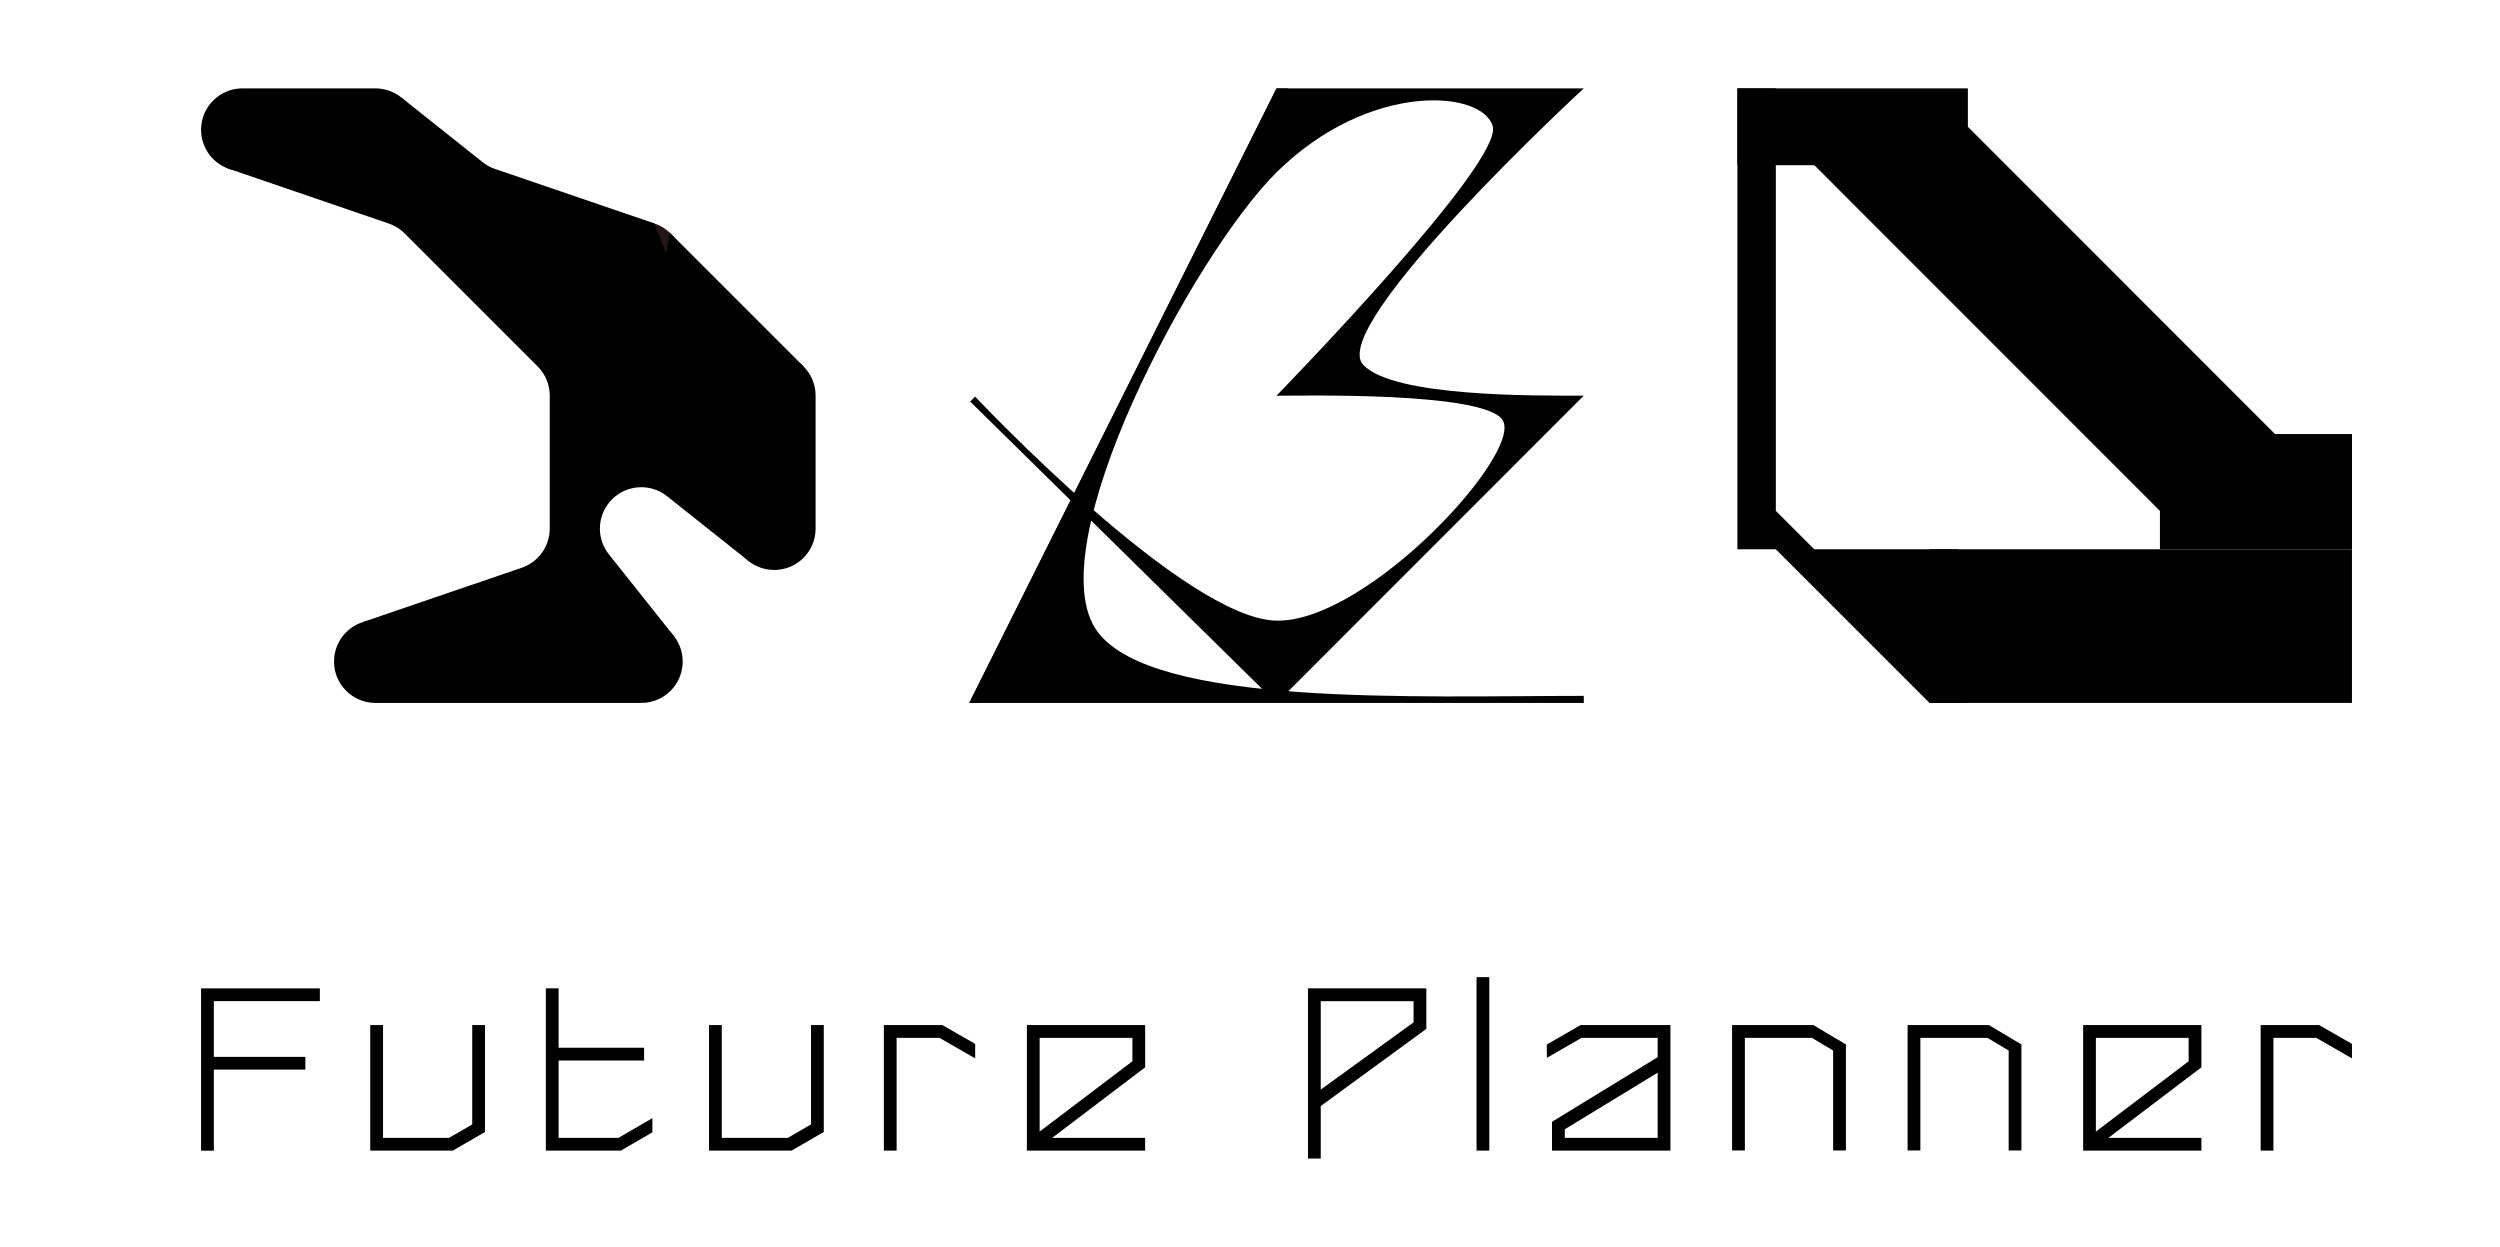
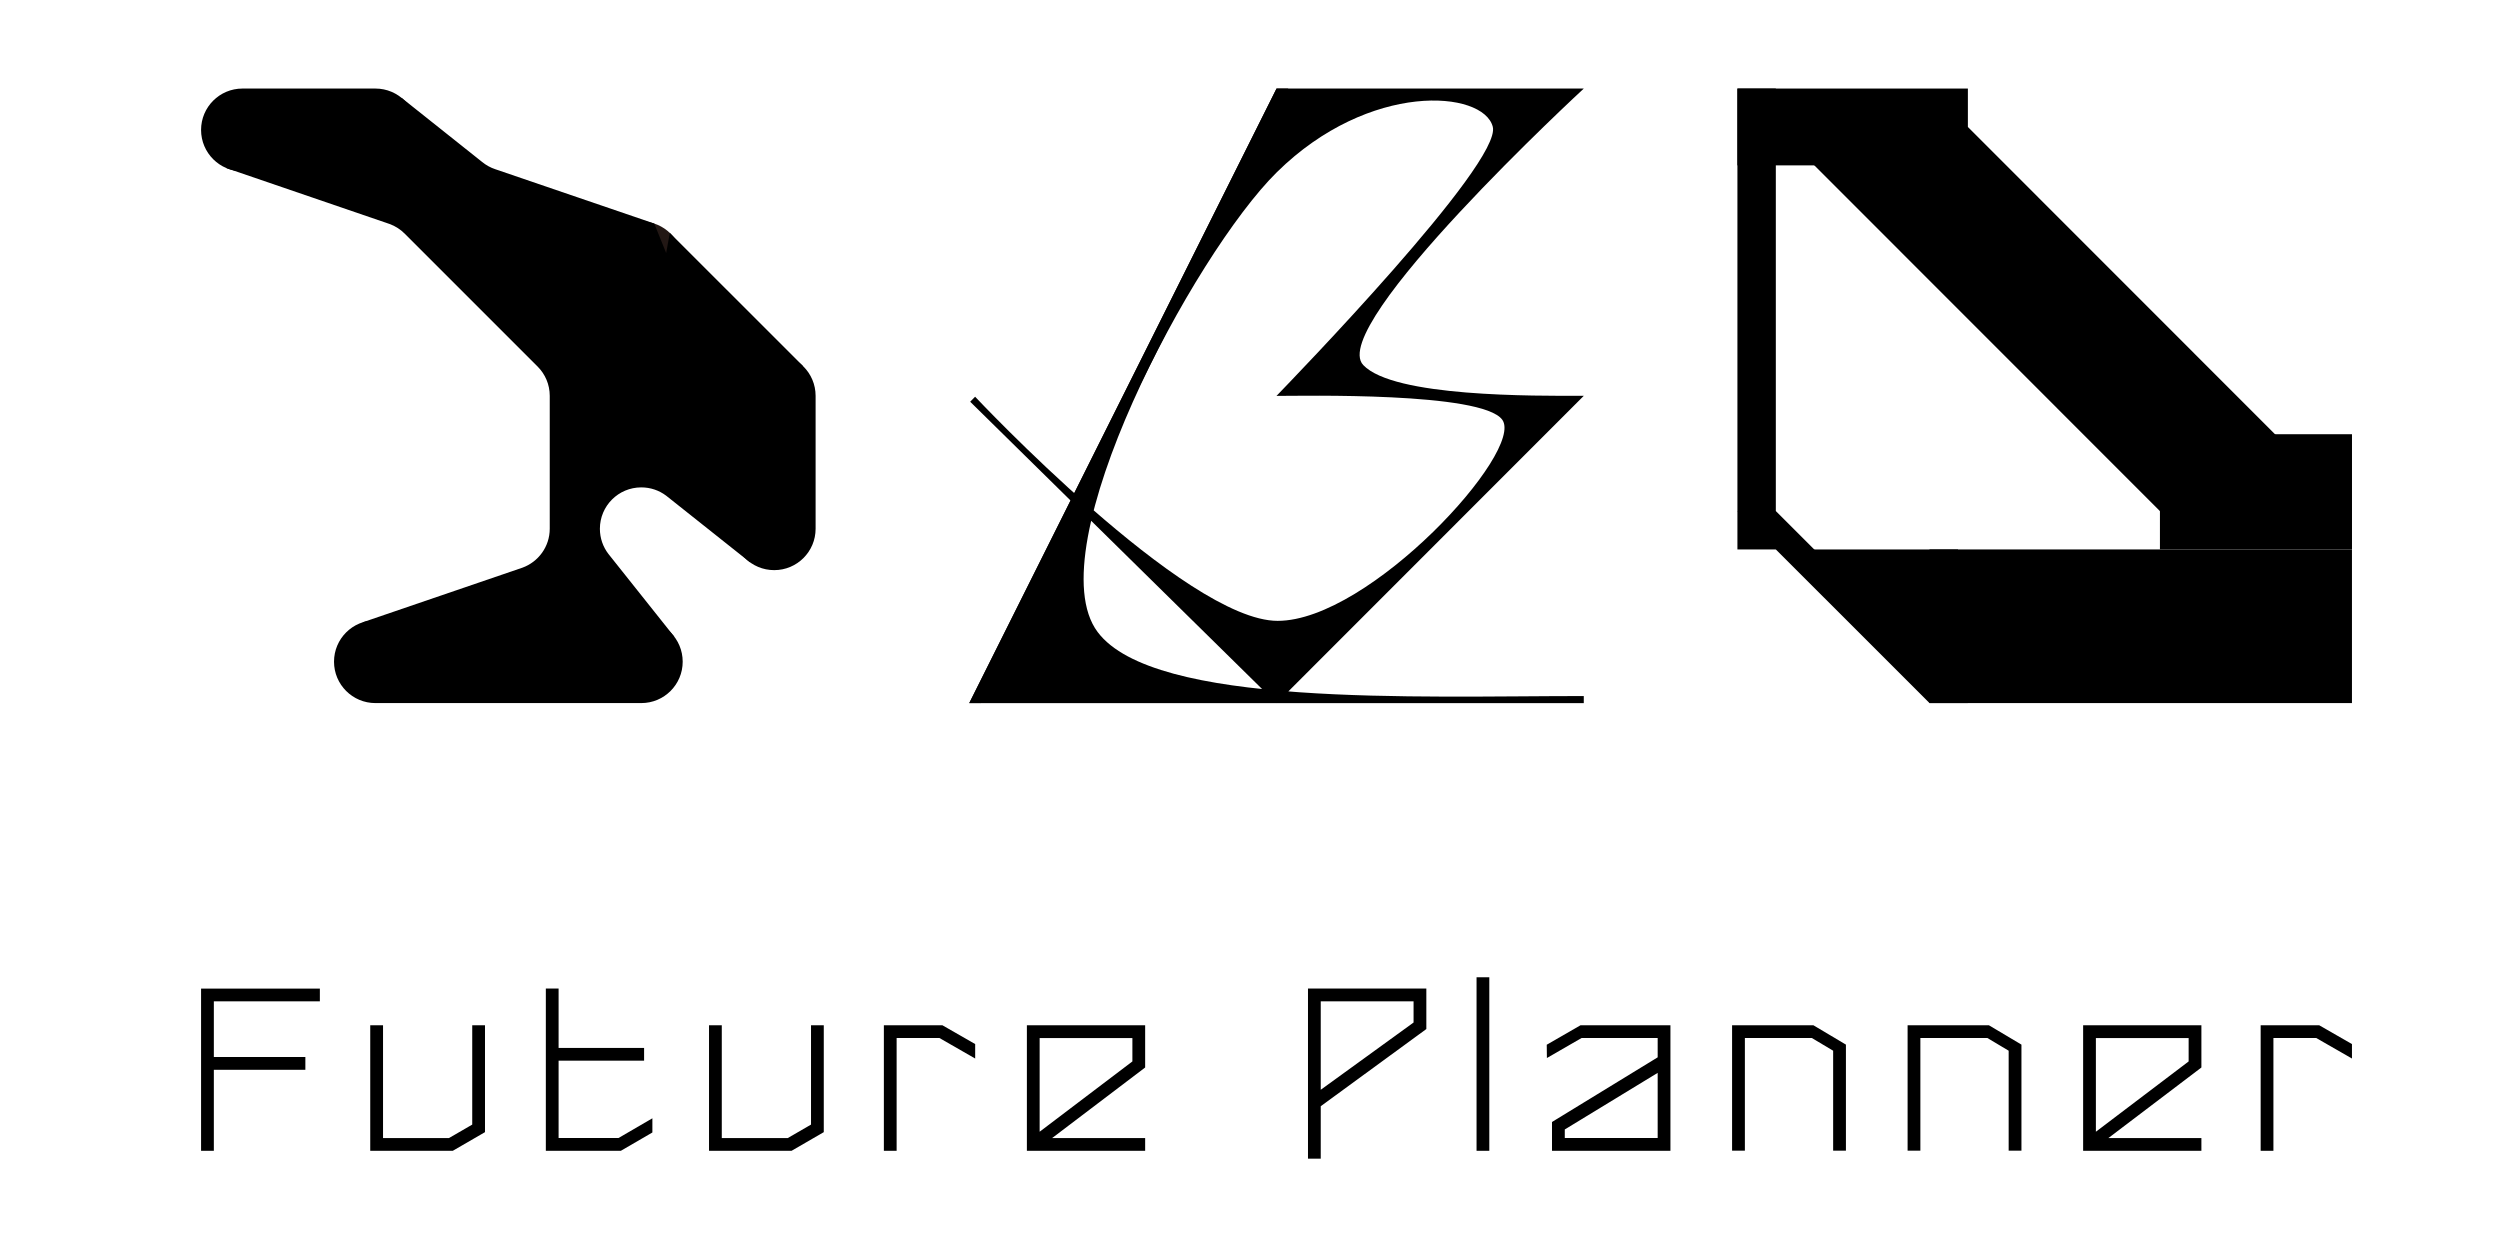
- <svg xmlns="http://www.w3.org/2000/svg" width="1203" zoomAndPan="magnify" viewBox="0 0 902.25 450" height="600" preserveAspectRatio="xMidYMid meet" version="1.0">
+ <svg xmlns="http://www.w3.org/2000/svg" width="902" height="450" zoomAndPan="magnify" viewBox="0 0 902.25 450" preserveAspectRatio="xMidYMid meet" version="1.0">
  <defs>
    <clipPath id="5bf186d3d0">
      <path d="M 72.566 356.715 L 115.441 356.715 L 115.441 361.32 L 72.566 361.32 Z M 72.566 361.32 L 77.176 361.32 L 77.176 381.414 L 72.566 381.414 Z M 72.566 381.414 L 110.207 381.414 L 110.207 386.031 L 72.566 386.031 Z M 72.566 386.031 L 77.176 386.031 L 77.176 415.266 L 72.566 415.266 Z M 72.566 386.031 " clip-rule="nonzero" />
    </clipPath>
    <clipPath id="4db676d176">
      <path d="M 0.566 0.715 L 43.441 0.715 L 43.441 5.32 L 0.566 5.32 Z M 0.566 5.32 L 5.176 5.32 L 5.176 25.414 L 0.566 25.414 Z M 0.566 25.414 L 38.207 25.414 L 38.207 30.031 L 0.566 30.031 Z M 0.566 30.031 L 5.176 30.031 L 5.176 59.266 L 0.566 59.266 Z M 0.566 30.031 " clip-rule="nonzero" />
    </clipPath>
    <clipPath id="5029e7f15b">
      <rect x="0" width="44" y="0" height="60" />
    </clipPath>
    <clipPath id="be30072c4b">
      <path d="M 133.621 369.949 L 175.039 369.949 L 175.039 415.414 L 133.621 415.414 Z M 133.621 369.949 " clip-rule="nonzero" />
    </clipPath>
    <clipPath id="f888e633e3">
      <path d="M 133.621 415.262 L 163.414 415.262 L 175.035 408.527 L 175.035 369.949 L 170.43 369.949 L 170.43 405.801 L 162.047 410.656 L 138.238 410.656 L 138.238 369.949 L 133.621 369.949 Z M 133.621 415.262 " clip-rule="nonzero" />
    </clipPath>
    <clipPath id="2d0436f0ab">
      <path d="M 0.621 0.949 L 42.039 0.949 L 42.039 46.281 L 0.621 46.281 Z M 0.621 0.949 " clip-rule="nonzero" />
    </clipPath>
    <clipPath id="ddd10a6169">
      <path d="M 0.621 46.262 L 30.414 46.262 L 42.035 39.527 L 42.035 0.949 L 37.43 0.949 L 37.43 36.801 L 29.047 41.656 L 5.238 41.656 L 5.238 0.949 L 0.621 0.949 Z M 0.621 46.262 " clip-rule="nonzero" />
    </clipPath>
    <clipPath id="6954a6a2e6">
      <rect x="0" width="43" y="0" height="47" />
    </clipPath>
    <clipPath id="30138267b2">
      <path d="M 196.992 356.695 L 235.598 356.695 L 235.598 415.281 L 196.992 415.281 Z M 196.992 356.695 " clip-rule="nonzero" />
    </clipPath>
    <clipPath id="7b9d68d55e">
      <path d="M 196.992 415.258 L 224.078 415.258 L 235.449 408.645 L 235.449 403.527 L 223.211 410.652 L 201.598 410.652 L 201.598 382.734 L 232.453 382.734 L 232.453 378.129 L 201.598 378.129 L 201.598 356.695 L 196.992 356.695 Z M 196.992 415.258 " clip-rule="nonzero" />
    </clipPath>
    <clipPath id="c62aeb093b">
      <path d="M 0.992 0.695 L 39.484 0.695 L 39.484 59.281 L 0.992 59.281 Z M 0.992 0.695 " clip-rule="nonzero" />
    </clipPath>
    <clipPath id="4d68819943">
      <path d="M 0.992 59.258 L 28.078 59.258 L 39.449 52.645 L 39.449 47.527 L 27.211 54.652 L 5.598 54.652 L 5.598 26.734 L 36.453 26.734 L 36.453 22.129 L 5.598 22.129 L 5.598 0.695 L 0.992 0.695 Z M 0.992 59.258 " clip-rule="nonzero" />
    </clipPath>
    <clipPath id="dd55440320">
      <rect x="0" width="40" y="0" height="60" />
    </clipPath>
    <clipPath id="e0169b054a">
      <path d="M 255.887 369.949 L 297.305 369.949 L 297.305 415.414 L 255.887 415.414 Z M 255.887 369.949 " clip-rule="nonzero" />
    </clipPath>
    <clipPath id="d8b6bcb896">
      <path d="M 255.887 415.262 L 285.68 415.262 L 297.301 408.527 L 297.301 369.949 L 292.695 369.949 L 292.695 405.801 L 284.312 410.656 L 260.492 410.656 L 260.492 369.949 L 255.887 369.949 Z M 255.887 415.262 " clip-rule="nonzero" />
    </clipPath>
    <clipPath id="987cc6b24b">
      <path d="M 0.887 0.949 L 42.305 0.949 L 42.305 46.281 L 0.887 46.281 Z M 0.887 0.949 " clip-rule="nonzero" />
    </clipPath>
    <clipPath id="f492553990">
      <path d="M 0.887 46.262 L 30.68 46.262 L 42.301 39.527 L 42.301 0.949 L 37.695 0.949 L 37.695 36.801 L 29.312 41.656 L 5.492 41.656 L 5.492 0.949 L 0.887 0.949 Z M 0.887 46.262 " clip-rule="nonzero" />
    </clipPath>
    <clipPath id="1fa778595c">
      <rect x="0" width="43" y="0" height="47" />
    </clipPath>
    <clipPath id="1a58315231">
      <path d="M 72.098 31.426 L 150.867 31.426 L 150.867 62 L 72.098 62 Z M 72.098 31.426 " clip-rule="nonzero" />
    </clipPath>
    <clipPath id="2008de2d31">
      <path d="M 87.504 61.77 C 79.254 61.77 72.566 55.086 72.566 46.832 C 72.566 38.578 79.254 31.895 87.504 31.895 L 135.484 31.895 C 143.738 31.895 150.422 38.578 150.422 46.832 C 150.422 55.086 143.738 61.77 135.484 61.77 " clip-rule="nonzero" />
    </clipPath>
    <clipPath id="50d9bad12a">
      <path d="M 0.418 0.84 L 78.594 0.84 L 78.594 30.816 L 0.418 30.816 Z M 0.418 0.84 " clip-rule="nonzero" />
    </clipPath>
    <clipPath id="f9155d1fce">
      <path d="M 15.504 30.77 C 7.254 30.77 0.566 24.086 0.566 15.832 C 0.566 7.578 7.254 0.895 15.504 0.895 L 63.484 0.895 C 71.738 0.895 78.422 7.578 78.422 15.832 C 78.422 24.086 71.738 30.77 63.484 30.77 " clip-rule="nonzero" />
    </clipPath>
    <clipPath id="b64d09c8c5">
      <rect x="0" width="79" y="0" height="31" />
    </clipPath>
    <clipPath id="8ccd7793f8">
      <path d="M 216.055 79.41 L 246.84 79.41 L 246.84 110 L 216.055 110 Z M 216.055 79.41 " clip-rule="nonzero" />
    </clipPath>
    <clipPath id="54388b3713">
      <path d="M 231.445 79.875 C 239.699 79.875 246.383 86.559 246.383 94.812 C 246.383 103.066 239.699 109.75 231.445 109.75 C 223.191 109.75 216.508 103.066 216.508 94.812 C 216.508 86.559 223.191 79.875 231.445 79.875 " clip-rule="nonzero" />
    </clipPath>
    <clipPath id="cbff6a4e1e">
      <path d="M 0.301 0.801 L 30.516 0.801 L 30.516 30.777 L 0.301 30.777 Z M 0.301 0.801 " clip-rule="nonzero" />
    </clipPath>
    <clipPath id="e4b0ee1ed4">
      <path d="M 15.445 0.875 C 23.699 0.875 30.383 7.559 30.383 15.812 C 30.383 24.066 23.699 30.75 15.445 30.75 C 7.191 30.75 0.508 24.066 0.508 15.812 C 0.508 7.559 7.191 0.875 15.445 0.875 " clip-rule="nonzero" />
    </clipPath>
    <clipPath id="ec78d99140">
      <rect x="0" width="31" y="0" height="31" />
    </clipPath>
    <clipPath id="d8a7df6ef5">
      <path d="M 264.043 127.398 L 294.824 127.398 L 294.824 206 L 264.043 206 Z M 264.043 127.398 " clip-rule="nonzero" />
    </clipPath>
    <clipPath id="b3c64c48cd">
      <path d="M 264.477 142.793 C 264.477 134.539 271.164 127.855 279.414 127.855 C 287.668 127.855 294.352 134.539 294.352 142.793 L 294.352 190.762 C 294.352 199.016 287.668 205.699 279.414 205.699 C 271.164 205.699 264.477 199.016 264.477 190.762 " clip-rule="nonzero" />
    </clipPath>
    <clipPath id="d5724539f4">
      <path d="M 0.262 0.762 L 30.477 0.762 L 30.477 78.938 L 0.262 78.938 Z M 0.262 0.762 " clip-rule="nonzero" />
    </clipPath>
    <clipPath id="cf9addc6a9">
      <path d="M 0.477 15.793 C 0.477 7.539 7.164 0.855 15.414 0.855 C 23.668 0.855 30.352 7.539 30.352 15.793 L 30.352 63.762 C 30.352 72.016 23.668 78.699 15.414 78.699 C 7.164 78.699 0.477 72.016 0.477 63.762 " clip-rule="nonzero" />
    </clipPath>
    <clipPath id="66a49b0973">
      <rect x="0" width="31" y="0" height="79" />
    </clipPath>
    <clipPath id="07cbc241d7">
      <path d="M 120.086 223.367 L 246.84 223.367 L 246.84 254 L 120.086 254 Z M 120.086 223.367 " clip-rule="nonzero" />
    </clipPath>
    <clipPath id="2ea82f1dd0">
      <path d="M 231.445 223.805 C 239.699 223.805 246.383 230.488 246.383 238.742 C 246.383 246.996 239.699 253.68 231.445 253.68 L 135.484 253.68 C 127.234 253.68 120.547 246.996 120.547 238.742 C 120.547 230.488 127.234 223.805 135.484 223.805 " clip-rule="nonzero" />
    </clipPath>
    <clipPath id="0f18924721">
      <path d="M 0.379 0.68 L 126.516 0.68 L 126.516 30.895 L 0.379 30.895 Z M 0.379 0.68 " clip-rule="nonzero" />
    </clipPath>
    <clipPath id="b6e45f1269">
      <path d="M 111.445 0.805 C 119.699 0.805 126.383 7.488 126.383 15.742 C 126.383 23.996 119.699 30.68 111.445 30.68 L 15.484 30.68 C 7.234 30.68 0.547 23.996 0.547 15.742 C 0.547 7.488 7.234 0.805 15.484 0.805 " clip-rule="nonzero" />
    </clipPath>
    <clipPath id="14e6632cdd">
      <rect x="0" width="127" y="0" height="31" />
    </clipPath>
    <clipPath id="8d066f5a85">
      <path d="M 81.152 35.047 L 290 35.047 L 290 238.758 L 81.152 238.758 Z M 81.152 35.047 " clip-rule="nonzero" />
    </clipPath>
    <clipPath id="2f3be67f36">
      <path d="M 241.738 83.992 L 289.738 131.98 L 270.754 202.93 L 240.398 178.812 L 240.379 178.801 C 237.891 176.934 234.793 175.836 231.438 175.836 C 223.184 175.836 216.5 182.52 216.5 190.773 C 216.5 194.199 217.648 197.355 219.594 199.875 L 243.367 229.75 L 157.746 238.742 L 130.801 224.555 L 188.52 204.82 C 194.277 202.742 198.402 197.238 198.402 190.762 L 198.402 142.793 C 198.402 138.684 196.746 134.969 194.066 132.27 L 146.176 84.379 C 144.617 82.781 142.699 81.531 140.551 80.754 L 140.543 80.754 L 81.781 60.629 L 135.484 38.41 L 144.996 35.312 L 173.953 58.352 C 175.371 59.52 177.012 60.441 178.809 61.031 L 178.82 61.031 L 236.121 80.613 L 240.418 91.254 " clip-rule="nonzero" />
    </clipPath>
    <clipPath id="9caa886719">
      <path d="M 0.773 0.199 L 208.918 0.199 L 208.918 203.758 L 0.773 203.758 Z M 0.773 0.199 " clip-rule="nonzero" />
    </clipPath>
    <clipPath id="a7fff3a810">
      <path d="M 160.738 48.992 L 208.738 96.98 L 189.754 167.93 L 159.398 143.812 L 159.379 143.801 C 156.891 141.934 153.793 140.836 150.438 140.836 C 142.184 140.836 135.5 147.52 135.5 155.773 C 135.5 159.199 136.648 162.355 138.594 164.875 L 162.367 194.75 L 76.746 203.742 L 49.801 189.555 L 107.52 169.82 C 113.277 167.742 117.402 162.238 117.402 155.762 L 117.402 107.793 C 117.402 103.684 115.746 99.969 113.066 97.27 L 65.176 49.379 C 63.617 47.781 61.699 46.531 59.551 45.754 L 59.543 45.754 L 0.781 25.629 L 54.484 3.41 L 63.996 0.312 L 92.953 23.352 C 94.371 24.52 96.012 25.441 97.809 26.031 L 97.82 26.031 L 155.121 45.613 L 159.418 56.254 " clip-rule="nonzero" />
    </clipPath>
    <clipPath id="08d0380268">
      <rect x="0" width="209" y="0" height="204" />
    </clipPath>
    <clipPath id="bd0640160d">
      <path d="M 318.988 369.949 L 351.941 369.949 L 351.941 415.391 L 318.988 415.391 Z M 318.988 369.949 " clip-rule="nonzero" />
    </clipPath>
    <clipPath id="fc9ca28772">
      <path d="M 318.988 415.262 L 323.594 415.262 L 323.594 374.555 L 339.043 374.555 L 351.941 381.961 L 351.941 376.742 L 340.102 369.949 L 318.988 369.949 Z M 318.988 415.262 " clip-rule="nonzero" />
    </clipPath>
    <clipPath id="e000da76da">
      <path d="M 0.988 0.949 L 33.941 0.949 L 33.941 46.281 L 0.988 46.281 Z M 0.988 0.949 " clip-rule="nonzero" />
    </clipPath>
    <clipPath id="e35645adc6">
      <path d="M 0.988 46.262 L 5.594 46.262 L 5.594 5.555 L 21.043 5.555 L 33.941 12.961 L 33.941 7.742 L 22.102 0.949 L 0.988 0.949 Z M 0.988 46.262 " clip-rule="nonzero" />
    </clipPath>
    <clipPath id="c4cafb573d">
      <rect x="0" width="34" y="0" height="47" />
    </clipPath>
    <clipPath id="9c9c65ce93">
      <path d="M 370.602 369.949 L 413.289 369.949 L 413.289 415.305 L 370.602 415.305 Z M 370.602 369.949 " clip-rule="nonzero" />
    </clipPath>
    <clipPath id="9e67d1fc76">
      <path d="M 375.207 408.379 L 375.207 374.566 L 408.68 374.566 L 408.68 383.008 Z M 370.602 415.262 L 413.285 415.262 L 413.285 410.656 L 379.723 410.656 L 413.285 385.195 L 413.285 369.949 L 370.602 369.949 Z M 370.602 415.262 " clip-rule="nonzero" />
    </clipPath>
    <clipPath id="8dacfb4382">
      <path d="M 0.602 0.949 L 43.289 0.949 L 43.289 46.281 L 0.602 46.281 Z M 0.602 0.949 " clip-rule="nonzero" />
    </clipPath>
    <clipPath id="9bfe588768">
      <path d="M 5.207 39.379 L 5.207 5.566 L 38.68 5.566 L 38.68 14.008 Z M 0.602 46.262 L 43.285 46.262 L 43.285 41.656 L 9.723 41.656 L 43.285 16.195 L 43.285 0.949 L 0.602 0.949 Z M 0.602 46.262 " clip-rule="nonzero" />
    </clipPath>
    <clipPath id="f67d737d02">
      <rect x="0" width="44" y="0" height="47" />
    </clipPath>
    <clipPath id="3f843c8414">
      <path d="M 472.051 356.695 L 514.766 356.695 L 514.766 418.27 L 472.051 418.27 Z M 472.051 356.695 " clip-rule="nonzero" />
    </clipPath>
    <clipPath id="39cd4f1bbf">
      <path d="M 476.656 393.238 L 476.656 361.324 L 510.156 361.324 L 510.156 368.965 Z M 472.051 418.137 L 476.656 418.137 L 476.656 399.172 L 514.766 371.316 L 514.766 356.695 L 472.051 356.695 Z M 472.051 418.137 " clip-rule="nonzero" />
    </clipPath>
    <clipPath id="f4d271ac78">
      <path d="M 0.051 0.695 L 42.766 0.695 L 42.766 62.16 L 0.051 62.16 Z M 0.051 0.695 " clip-rule="nonzero" />
    </clipPath>
    <clipPath id="8af8688d7c">
      <path d="M 4.656 37.238 L 4.656 5.324 L 38.156 5.324 L 38.156 12.965 Z M 0.051 62.137 L 4.656 62.137 L 4.656 43.172 L 42.766 15.316 L 42.766 0.695 L 0.051 0.695 Z M 0.051 62.137 " clip-rule="nonzero" />
    </clipPath>
    <clipPath id="9ecde77bc9">
      <rect x="0" width="43" y="0" height="63" />
    </clipPath>
    <clipPath id="42b80dee3b">
      <path d="M 532.887 352.641 L 537.492 352.641 L 537.492 415.258 L 532.887 415.258 Z M 532.887 352.641 " clip-rule="nonzero" />
    </clipPath>
    <clipPath id="87b6b662c4">
      <path d="M 0.887 0.641 L 5.492 0.641 L 5.492 63.258 L 0.887 63.258 Z M 0.887 0.641 " clip-rule="nonzero" />
    </clipPath>
    <clipPath id="d2ef0cce26">
      <rect x="0" width="6" y="0" height="64" />
    </clipPath>
    <clipPath id="e050acfe9e">
      <path d="M 349.332 31.426 L 465 31.426 L 465 254 L 349.332 254 Z M 349.332 31.426 " clip-rule="nonzero" />
    </clipPath>
    <clipPath id="4f9db3db93">
      <path d="M 354.035 253.68 L 464.934 31.895 L 460.699 31.895 L 349.801 253.68 Z M 354.035 253.68 " clip-rule="nonzero" />
    </clipPath>
    <clipPath id="27b81df1c5">
      <path d="M 0.629 0.84 L 115.973 0.84 L 115.973 222.895 L 0.629 222.895 Z M 0.629 0.84 " clip-rule="nonzero" />
    </clipPath>
    <clipPath id="64a79b821a">
      <path d="M 5.035 222.68 L 115.934 0.895 L 111.699 0.895 L 0.801 222.68 Z M 5.035 222.68 " clip-rule="nonzero" />
    </clipPath>
    <clipPath id="a044e7687e">
      <rect x="0" width="116" y="0" height="223" />
    </clipPath>
    <clipPath id="507febbe4c">
      <path d="M 349.332 31.426 L 572 31.426 L 572 254 L 349.332 254 Z M 349.332 31.426 " clip-rule="nonzero" />
    </clipPath>
    <clipPath id="ca0bd92d76">
      <path d="M 571.586 251.141 L 571.586 253.688 L 349.801 253.688 L 460.699 31.895 L 571.586 31.895 C 571.586 31.895 478.703 117.621 491.992 131.68 C 502.961 143.293 553.59 142.793 571.586 142.793 L 460.699 253.73 L 350.141 144.922 L 351.918 143.113 C 351.918 143.113 427.895 224.004 461.098 224.004 C 494.301 224.004 550.395 162.715 542.16 151.414 C 534.824 141.344 470.109 142.82 460.688 142.82 C 465.523 137.777 542.148 58.863 538.742 45.684 C 535.336 32.504 494.281 29.117 460.836 62.07 C 430.824 91.633 373.801 198.234 396.141 228.039 C 416.473 255.168 511.004 251.141 571.594 251.141 " clip-rule="nonzero" />
    </clipPath>
    <clipPath id="9e79861fa8">
      <path d="M 0.629 0.426 L 222.684 0.426 L 222.684 223 L 0.629 223 Z M 0.629 0.426 " clip-rule="nonzero" />
    </clipPath>
    <clipPath id="cf816792e2">
      <path d="M 222.586 220.141 L 222.586 222.688 L 0.801 222.688 L 111.699 0.895 L 222.586 0.895 C 222.586 0.895 129.703 86.621 142.992 100.68 C 153.961 112.293 204.59 111.793 222.586 111.793 L 111.699 222.73 L 1.141 113.922 L 2.918 112.113 C 2.918 112.113 78.895 193.004 112.098 193.004 C 145.301 193.004 201.395 131.715 193.16 120.414 C 185.824 110.344 121.109 111.82 111.688 111.82 C 116.523 106.777 193.148 27.863 189.742 14.684 C 186.336 1.504 145.281 -1.883 111.836 31.07 C 81.824 60.633 24.801 167.234 47.141 197.039 C 67.473 224.168 162.004 220.141 222.594 220.141 " clip-rule="nonzero" />
    </clipPath>
    <clipPath id="145890154e">
      <rect x="0" width="223" y="0" height="223" />
    </clipPath>
    <clipPath id="4c00b63ce2">
      <path d="M 558.219 369.949 L 602.863 369.949 L 602.863 415.293 L 558.219 415.293 Z M 558.219 369.949 " clip-rule="nonzero" />
    </clipPath>
    <clipPath id="17845aa0a4">
      <path d="M 598.254 410.652 L 564.73 410.652 L 564.73 407.559 L 598.254 387.133 Z M 570.418 369.949 L 558.219 376.98 L 558.277 381.777 L 570.777 374.562 L 598.254 374.562 L 598.254 381.527 L 560.117 404.859 L 560.117 415.262 L 602.859 415.262 L 602.859 369.949 Z M 570.418 369.949 " clip-rule="nonzero" />
    </clipPath>
    <clipPath id="dc9822749d">
      <path d="M 0.219 0.949 L 44.863 0.949 L 44.863 46.281 L 0.219 46.281 Z M 0.219 0.949 " clip-rule="nonzero" />
    </clipPath>
    <clipPath id="b5e2c3c921">
      <path d="M 40.254 41.652 L 6.73 41.652 L 6.73 38.559 L 40.254 18.133 Z M 12.418 0.949 L 0.219 7.98 L 0.277 12.777 L 12.777 5.562 L 40.254 5.562 L 40.254 12.527 L 2.117 35.859 L 2.117 46.262 L 44.859 46.262 L 44.859 0.949 Z M 12.418 0.949 " clip-rule="nonzero" />
    </clipPath>
    <clipPath id="7723034b7c">
      <rect x="0" width="45" y="0" height="47" />
    </clipPath>
    <clipPath id="bf1da13c4e">
      <path d="M 625.109 369.949 L 666.355 369.949 L 666.355 415.367 L 625.109 415.367 Z M 625.109 369.949 " clip-rule="nonzero" />
    </clipPath>
    <clipPath id="13f285926e">
      <path d="M 661.582 415.262 L 666.195 415.262 L 666.195 376.941 L 654.445 369.949 L 625.109 369.949 L 625.109 415.262 L 629.727 415.262 L 629.727 374.555 L 653.906 374.555 L 661.582 379.141 Z M 661.582 415.262 " clip-rule="nonzero" />
    </clipPath>
    <clipPath id="a72208c84b">
      <path d="M 0.109 0.949 L 41.355 0.949 L 41.355 46.281 L 0.109 46.281 Z M 0.109 0.949 " clip-rule="nonzero" />
    </clipPath>
    <clipPath id="e3f30f809d">
      <path d="M 36.582 46.262 L 41.195 46.262 L 41.195 7.941 L 29.445 0.949 L 0.109 0.949 L 0.109 46.262 L 4.727 46.262 L 4.727 5.555 L 28.906 5.555 L 36.582 10.141 Z M 36.582 46.262 " clip-rule="nonzero" />
    </clipPath>
    <clipPath id="723833dfad">
      <rect x="0" width="42" y="0" height="47" />
    </clipPath>
    <clipPath id="f485d6e9ac">
      <path d="M 688.453 369.949 L 729.699 369.949 L 729.699 415.367 L 688.453 415.367 Z M 688.453 369.949 " clip-rule="nonzero" />
    </clipPath>
    <clipPath id="c2ba247c44">
      <path d="M 724.926 415.262 L 729.539 415.262 L 729.539 376.941 L 717.789 369.949 L 688.453 369.949 L 688.453 415.262 L 693.062 415.262 L 693.062 374.555 L 717.242 374.555 L 724.926 379.141 Z M 724.926 415.262 " clip-rule="nonzero" />
    </clipPath>
    <clipPath id="1753f0493e">
      <path d="M 0.453 0.949 L 41.699 0.949 L 41.699 46.281 L 0.453 46.281 Z M 0.453 0.949 " clip-rule="nonzero" />
    </clipPath>
    <clipPath id="024887ec83">
      <path d="M 36.926 46.262 L 41.539 46.262 L 41.539 7.941 L 29.789 0.949 L 0.453 0.949 L 0.453 46.262 L 5.062 46.262 L 5.062 5.555 L 29.242 5.555 L 36.926 10.141 Z M 36.926 46.262 " clip-rule="nonzero" />
    </clipPath>
    <clipPath id="acf612ef61">
      <rect x="0" width="42" y="0" height="47" />
    </clipPath>
    <clipPath id="ca7e828aa3">
      <path d="M 751.801 369.949 L 794.488 369.949 L 794.488 415.305 L 751.801 415.305 Z M 751.801 369.949 " clip-rule="nonzero" />
    </clipPath>
    <clipPath id="ba1993bc30">
      <path d="M 756.406 408.379 L 756.406 374.566 L 789.879 374.566 L 789.879 383.008 Z M 751.801 415.262 L 794.484 415.262 L 794.484 410.656 L 760.922 410.656 L 794.484 385.195 L 794.484 369.949 L 751.801 369.949 Z M 751.801 415.262 " clip-rule="nonzero" />
    </clipPath>
    <clipPath id="0c71a7cd43">
      <path d="M 0.801 0.949 L 43.488 0.949 L 43.488 46.281 L 0.801 46.281 Z M 0.801 0.949 " clip-rule="nonzero" />
    </clipPath>
    <clipPath id="71978c5468">
      <path d="M 5.406 39.379 L 5.406 5.566 L 38.879 5.566 L 38.879 14.008 Z M 0.801 46.262 L 43.484 46.262 L 43.484 41.656 L 9.922 41.656 L 43.484 16.195 L 43.484 0.949 L 0.801 0.949 Z M 0.801 46.262 " clip-rule="nonzero" />
    </clipPath>
    <clipPath id="0bd6465f8e">
      <rect x="0" width="44" y="0" height="47" />
    </clipPath>
    <clipPath id="9ce0ee3e2b">
      <path d="M 627.035 31.895 L 640.895 31.895 L 640.895 198.234 L 627.035 198.234 Z M 627.035 31.895 " clip-rule="nonzero" />
    </clipPath>
    <clipPath id="1c9b9fb66c">
      <path d="M 0.035 0.895 L 13.895 0.895 L 13.895 167.234 L 0.035 167.234 Z M 0.035 0.895 " clip-rule="nonzero" />
    </clipPath>
    <clipPath id="2a498fed9c">
      <rect x="0" width="14" y="0" height="168" />
    </clipPath>
    <clipPath id="252bffc7ab">
      <path d="M 627 184 L 710.77 184 L 710.77 254 L 627 254 Z M 627 184 " clip-rule="nonzero" />
    </clipPath>
    <clipPath id="e3cbce370b">
      <path d="M 710.215 253.68 L 696.359 253.68 L 627.035 184.375 L 640.895 184.375 Z M 710.215 253.68 " clip-rule="nonzero" />
    </clipPath>
    <clipPath id="1f6edb26fe">
      <path d="M 0 0.355 L 83.289 0.355 L 83.289 69.895 L 0 69.895 Z M 0 0.355 " clip-rule="nonzero" />
    </clipPath>
    <clipPath id="59fdaf307e">
      <path d="M 83.215 69.68 L 69.359 69.68 L 0.035 0.375 L 13.895 0.375 Z M 83.215 69.68 " clip-rule="nonzero" />
    </clipPath>
    <clipPath id="58216e674f">
      <rect x="0" width="84" y="0" height="70" />
    </clipPath>
    <clipPath id="8a8def6fd7">
      <path d="M 696.348 198.234 L 848.82 198.234 L 848.82 253.68 L 696.348 253.68 Z M 696.348 198.234 " clip-rule="nonzero" />
    </clipPath>
    <clipPath id="ff27f1db96">
      <path d="M 0.348 0.234 L 152.82 0.234 L 152.82 55.68 L 0.348 55.68 Z M 0.348 0.234 " clip-rule="nonzero" />
    </clipPath>
    <clipPath id="1e01de2034">
      <rect x="0" width="153" y="0" height="56" />
    </clipPath>
    <clipPath id="0054dee1b1">
      <path d="M 627.035 31.895 L 710.207 31.895 L 710.207 59.621 L 627.035 59.621 Z M 627.035 31.895 " clip-rule="nonzero" />
    </clipPath>
    <clipPath id="3ad29f207b">
      <path d="M 0.035 0.895 L 83.207 0.895 L 83.207 28.621 L 0.035 28.621 Z M 0.035 0.895 " clip-rule="nonzero" />
    </clipPath>
    <clipPath id="e353155fa9">
      <rect x="0" width="84" y="0" height="29" />
    </clipPath>
    <clipPath id="921364d16e">
      <path d="M 779.52 156.648 L 848.832 156.648 L 848.832 198.234 L 779.52 198.234 Z M 779.52 156.648 " clip-rule="nonzero" />
    </clipPath>
    <clipPath id="ccb518de48">
      <path d="M 0.52 0.648 L 69.832 0.648 L 69.832 42.234 L 0.52 42.234 Z M 0.52 0.648 " clip-rule="nonzero" />
    </clipPath>
    <clipPath id="c21e2ac2bf">
      <rect x="0" width="70" y="0" height="43" />
    </clipPath>
    <clipPath id="c52ea1b7c1">
      <path d="M 640.148 45.004 L 849 45.004 L 849 184.438 L 640.148 184.438 Z M 640.148 45.004 " clip-rule="nonzero" />
    </clipPath>
    <clipPath id="a3d8194b71">
      <path d="M 848.781 184.398 L 779.52 184.398 L 640.934 45.754 L 710.195 45.754 Z M 848.781 184.398 " clip-rule="nonzero" />
    </clipPath>
    <clipPath id="f7965c39ae">
      <path d="M 0.746 0.75 L 208.895 0.75 L 208.895 139.438 L 0.746 139.438 Z M 0.746 0.75 " clip-rule="nonzero" />
    </clipPath>
    <clipPath id="7d3925f51c">
      <path d="M 208.781 139.398 L 139.52 139.398 L 0.934 0.754 L 70.195 0.754 Z M 208.781 139.398 " clip-rule="nonzero" />
    </clipPath>
    <clipPath id="756ac7d2cc">
      <rect x="0" width="209" y="0" height="140" />
    </clipPath>
    <clipPath id="88a257637c">
      <path d="M 651.012 198.016 L 707 198.016 L 707 249.625 L 651.012 249.625 Z M 651.012 198.016 " clip-rule="nonzero" />
    </clipPath>
    <clipPath id="c9586f7425">
      <path d="M 651.535 198.234 L 706.648 198.234 L 704.641 249.344 Z M 651.535 198.234 " clip-rule="nonzero" />
    </clipPath>
    <clipPath id="7c990e59de">
      <path d="M 0.297 0.023 L 55.691 0.023 L 55.691 51.578 L 0.297 51.578 Z M 0.297 0.023 " clip-rule="nonzero" />
    </clipPath>
    <clipPath id="c4376963f9">
      <path d="M 0.535 0.234 L 55.648 0.234 L 53.641 51.344 Z M 0.535 0.234 " clip-rule="nonzero" />
    </clipPath>
    <clipPath id="1455b6935d">
      <rect x="0" width="56" y="0" height="52" />
    </clipPath>
    <clipPath id="bd53d351f7">
      <path d="M 815.871 369.949 L 848.824 369.949 L 848.824 415.391 L 815.871 415.391 Z M 815.871 369.949 " clip-rule="nonzero" />
    </clipPath>
    <clipPath id="47fda9c6d7">
      <path d="M 815.871 415.262 L 820.477 415.262 L 820.477 374.555 L 835.926 374.555 L 848.824 381.961 L 848.824 376.742 L 836.992 369.949 L 815.871 369.949 Z M 815.871 415.262 " clip-rule="nonzero" />
    </clipPath>
    <clipPath id="a8d28c06b1">
      <path d="M 0.871 0.949 L 33.824 0.949 L 33.824 46.281 L 0.871 46.281 Z M 0.871 0.949 " clip-rule="nonzero" />
    </clipPath>
    <clipPath id="2d0ec90215">
      <path d="M 0.871 46.262 L 5.477 46.262 L 5.477 5.555 L 20.926 5.555 L 33.824 12.961 L 33.824 7.742 L 21.992 0.949 L 0.871 0.949 Z M 0.871 46.262 " clip-rule="nonzero" />
    </clipPath>
    <clipPath id="9bf01734e6">
      <rect x="0" width="34" y="0" height="47" />
    </clipPath>
  </defs>
  <g clip-path="url(#5bf186d3d0)">
    <g transform="matrix(1, 0, 0, 1, 72, 356)">
      <g clip-path="url(#5029e7f15b)">
        <g clip-path="url(#4db676d176)">
          <path fill="#000000" d="M 0.566 0.715 L 43.438 0.715 L 43.438 59.328 L 0.566 59.328 Z M 0.566 0.715 " fill-opacity="1" fill-rule="nonzero" />
        </g>
      </g>
    </g>
  </g>
  <g clip-path="url(#be30072c4b)">
    <g clip-path="url(#f888e633e3)">
      <g transform="matrix(1, 0, 0, 1, 133, 369)">
        <g clip-path="url(#6954a6a2e6)">
          <g clip-path="url(#2d0436f0ab)">
            <g clip-path="url(#ddd10a6169)">
              <path fill="#000000" d="M 0.621 0.949 L 42.039 0.949 L 42.039 46.254 L 0.621 46.254 Z M 0.621 0.949 " fill-opacity="1" fill-rule="nonzero" />
            </g>
          </g>
        </g>
      </g>
    </g>
  </g>
  <g clip-path="url(#30138267b2)">
    <g clip-path="url(#7b9d68d55e)">
      <g transform="matrix(1, 0, 0, 1, 196, 356)">
        <g clip-path="url(#dd55440320)">
          <g clip-path="url(#c62aeb093b)">
            <g clip-path="url(#4d68819943)">
              <path fill="#000000" d="M 0.992 0.695 L 39.445 0.695 L 39.445 59.281 L 0.992 59.281 Z M 0.992 0.695 " fill-opacity="1" fill-rule="nonzero" />
            </g>
          </g>
        </g>
      </g>
    </g>
  </g>
  <g clip-path="url(#e0169b054a)">
    <g clip-path="url(#d8b6bcb896)">
      <g transform="matrix(1, 0, 0, 1, 255, 369)">
        <g clip-path="url(#1fa778595c)">
          <g clip-path="url(#987cc6b24b)">
            <g clip-path="url(#f492553990)">
              <path fill="#000000" d="M 0.887 0.949 L 42.305 0.949 L 42.305 46.254 L 0.887 46.254 Z M 0.887 0.949 " fill-opacity="1" fill-rule="nonzero" />
            </g>
          </g>
        </g>
      </g>
    </g>
  </g>
  <g clip-path="url(#1a58315231)">
    <g clip-path="url(#2008de2d31)">
      <g transform="matrix(1, 0, 0, 1, 72, 31)">
        <g clip-path="url(#b64d09c8c5)">
          <g clip-path="url(#50d9bad12a)">
            <g clip-path="url(#f9155d1fce)">
              <rect x="-270.495" width="1299.24" fill="#000000" height="648" y="-130" fill-opacity="1" />
            </g>
          </g>
        </g>
      </g>
    </g>
  </g>
  <g clip-path="url(#8ccd7793f8)">
    <g clip-path="url(#54388b3713)">
      <g transform="matrix(1, 0, 0, 1, 216, 79)">
        <g clip-path="url(#ec78d99140)">
          <g clip-path="url(#cbff6a4e1e)">
            <g clip-path="url(#e4b0ee1ed4)">
              <rect x="-414.495" width="1299.24" fill="#221714" height="648" y="-178" fill-opacity="1" />
            </g>
          </g>
        </g>
      </g>
    </g>
  </g>
  <g clip-path="url(#d8a7df6ef5)">
    <g clip-path="url(#b3c64c48cd)">
      <g transform="matrix(1, 0, 0, 1, 264, 127)">
        <g clip-path="url(#66a49b0973)">
          <g clip-path="url(#d5724539f4)">
            <g clip-path="url(#cf9addc6a9)">
              <rect x="-462.495" width="1299.24" fill="#000000" height="648" y="-226" fill-opacity="1" />
            </g>
          </g>
        </g>
      </g>
    </g>
  </g>
  <g clip-path="url(#07cbc241d7)">
    <g clip-path="url(#2ea82f1dd0)">
      <g transform="matrix(1, 0, 0, 1, 120, 223)">
        <g clip-path="url(#14e6632cdd)">
          <g clip-path="url(#0f18924721)">
            <g clip-path="url(#b6e45f1269)">
              <rect x="-318.495" width="1299.24" fill="#000000" height="648" y="-322" fill-opacity="1" />
            </g>
          </g>
        </g>
      </g>
    </g>
  </g>
  <g clip-path="url(#8d066f5a85)">
    <g clip-path="url(#2f3be67f36)">
      <g transform="matrix(1, 0, 0, 1, 81, 35)">
        <g clip-path="url(#08d0380268)">
          <g clip-path="url(#9caa886719)">
            <g clip-path="url(#a7fff3a810)">
              <rect x="-279.495" width="1299.24" fill="#000000" height="648" y="-134" fill-opacity="1" />
            </g>
          </g>
        </g>
      </g>
    </g>
  </g>
  <g clip-path="url(#bd0640160d)">
    <g clip-path="url(#fc9ca28772)">
      <g transform="matrix(1, 0, 0, 1, 318, 369)">
        <g clip-path="url(#c4cafb573d)">
          <g clip-path="url(#e000da76da)">
            <g clip-path="url(#e35645adc6)">
              <path fill="#000000" d="M 0.988 0.949 L 33.941 0.949 L 33.941 46.262 L 0.988 46.262 Z M 0.988 0.949 " fill-opacity="1" fill-rule="nonzero" />
            </g>
          </g>
        </g>
      </g>
    </g>
  </g>
  <g clip-path="url(#9c9c65ce93)">
    <g clip-path="url(#9e67d1fc76)">
      <g transform="matrix(1, 0, 0, 1, 370, 369)">
        <g clip-path="url(#f67d737d02)">
          <g clip-path="url(#8dacfb4382)">
            <g clip-path="url(#9bfe588768)">
              <path fill="#000000" d="M 0.602 0.949 L 43.289 0.949 L 43.289 46.305 L 0.602 46.305 Z M 0.602 0.949 " fill-opacity="1" fill-rule="nonzero" />
            </g>
          </g>
        </g>
      </g>
    </g>
  </g>
  <g clip-path="url(#3f843c8414)">
    <g clip-path="url(#39cd4f1bbf)">
      <g transform="matrix(1, 0, 0, 1, 472, 356)">
        <g clip-path="url(#9ecde77bc9)">
          <g clip-path="url(#f4d271ac78)">
            <g clip-path="url(#8af8688d7c)">
              <path fill="#000000" d="M 0.051 0.695 L 42.766 0.695 L 42.766 62.102 L 0.051 62.102 Z M 0.051 0.695 " fill-opacity="1" fill-rule="nonzero" />
            </g>
          </g>
        </g>
      </g>
    </g>
  </g>
  <g clip-path="url(#42b80dee3b)">
    <g transform="matrix(1, 0, 0, 1, 532, 352)">
      <g clip-path="url(#d2ef0cce26)">
        <g clip-path="url(#87b6b662c4)">
          <path fill="#000000" d="M 0.887 0.641 L 5.496 0.641 L 5.496 63.25 L 0.887 63.25 Z M 0.887 0.641 " fill-opacity="1" fill-rule="nonzero" />
        </g>
      </g>
    </g>
  </g>
  <g clip-path="url(#e050acfe9e)">
    <g clip-path="url(#4f9db3db93)">
      <g transform="matrix(1, 0, 0, 1, 349, 31)">
        <g clip-path="url(#a044e7687e)">
          <g clip-path="url(#27b81df1c5)">
            <g clip-path="url(#64a79b821a)">
              <rect x="-547.495" width="1299.24" fill="#221714" height="648" y="-130" fill-opacity="1" />
            </g>
          </g>
        </g>
      </g>
    </g>
  </g>
  <g clip-path="url(#507febbe4c)">
    <g clip-path="url(#ca0bd92d76)">
      <g transform="matrix(1, 0, 0, 1, 349, 31)">
        <g clip-path="url(#145890154e)">
          <g clip-path="url(#9e79861fa8)">
            <g clip-path="url(#cf816792e2)">
              <rect x="-547.495" width="1299.24" fill="#000000" height="648" y="-130" fill-opacity="1" />
            </g>
          </g>
        </g>
      </g>
    </g>
  </g>
  <g clip-path="url(#4c00b63ce2)">
    <g clip-path="url(#17845aa0a4)">
      <g transform="matrix(1, 0, 0, 1, 558, 369)">
        <g clip-path="url(#7723034b7c)">
          <g clip-path="url(#dc9822749d)">
            <g clip-path="url(#b5e2c3c921)">
              <path fill="#000000" d="M 0.219 0.949 L 44.863 0.949 L 44.863 46.293 L 0.219 46.293 Z M 0.219 0.949 " fill-opacity="1" fill-rule="nonzero" />
            </g>
          </g>
        </g>
      </g>
    </g>
  </g>
  <g clip-path="url(#bf1da13c4e)">
    <g clip-path="url(#13f285926e)">
      <g transform="matrix(1, 0, 0, 1, 625, 369)">
        <g clip-path="url(#723833dfad)">
          <g clip-path="url(#a72208c84b)">
            <g clip-path="url(#e3f30f809d)">
              <path fill="#000000" d="M 0.109 0.949 L 41.195 0.949 L 41.195 46.207 L 0.109 46.207 Z M 0.109 0.949 " fill-opacity="1" fill-rule="nonzero" />
            </g>
          </g>
        </g>
      </g>
    </g>
  </g>
  <g clip-path="url(#f485d6e9ac)">
    <g clip-path="url(#c2ba247c44)">
      <g transform="matrix(1, 0, 0, 1, 688, 369)">
        <g clip-path="url(#acf612ef61)">
          <g clip-path="url(#1753f0493e)">
            <g clip-path="url(#024887ec83)">
              <path fill="#000000" d="M 0.453 0.949 L 41.539 0.949 L 41.539 46.207 L 0.453 46.207 Z M 0.453 0.949 " fill-opacity="1" fill-rule="nonzero" />
            </g>
          </g>
        </g>
      </g>
    </g>
  </g>
  <g clip-path="url(#ca7e828aa3)">
    <g clip-path="url(#ba1993bc30)">
      <g transform="matrix(1, 0, 0, 1, 751, 369)">
        <g clip-path="url(#0bd6465f8e)">
          <g clip-path="url(#0c71a7cd43)">
            <g clip-path="url(#71978c5468)">
              <path fill="#000000" d="M 0.801 0.949 L 43.488 0.949 L 43.488 46.305 L 0.801 46.305 Z M 0.801 0.949 " fill-opacity="1" fill-rule="nonzero" />
            </g>
          </g>
        </g>
      </g>
    </g>
  </g>
  <g clip-path="url(#9ce0ee3e2b)">
    <g transform="matrix(1, 0, 0, 1, 627, 31)">
      <g clip-path="url(#2a498fed9c)">
        <g clip-path="url(#1c9b9fb66c)">
          <rect x="-825.495" width="1299.24" fill="#000000" height="648" y="-130" fill-opacity="1" />
        </g>
      </g>
    </g>
  </g>
  <g clip-path="url(#252bffc7ab)">
    <g clip-path="url(#e3cbce370b)">
      <g transform="matrix(1, 0, 0, 1, 627, 184)">
        <g clip-path="url(#58216e674f)">
          <g clip-path="url(#1f6edb26fe)">
            <g clip-path="url(#59fdaf307e)">
              <rect x="-825.495" width="1299.24" fill="#000000" height="648" y="-283" fill-opacity="1" />
            </g>
          </g>
        </g>
      </g>
    </g>
  </g>
  <g clip-path="url(#8a8def6fd7)">
    <g transform="matrix(1, 0, 0, 1, 696, 198)">
      <g clip-path="url(#1e01de2034)">
        <g clip-path="url(#ff27f1db96)">
          <rect x="-894.495" width="1299.24" fill="#000000" height="648" y="-297" fill-opacity="1" />
        </g>
      </g>
    </g>
  </g>
  <g clip-path="url(#0054dee1b1)">
    <g transform="matrix(1, 0, 0, 1, 627, 31)">
      <g clip-path="url(#e353155fa9)">
        <g clip-path="url(#3ad29f207b)">
          <rect x="-825.495" width="1299.24" fill="#000000" height="648" y="-130" fill-opacity="1" />
        </g>
      </g>
    </g>
  </g>
  <g clip-path="url(#921364d16e)">
    <g transform="matrix(1, 0, 0, 1, 779, 156)">
      <g clip-path="url(#c21e2ac2bf)">
        <g clip-path="url(#ccb518de48)">
          <rect x="-977.495" width="1299.24" fill="#000000" height="648" y="-255" fill-opacity="1" />
        </g>
      </g>
    </g>
  </g>
  <g clip-path="url(#c52ea1b7c1)">
    <g clip-path="url(#a3d8194b71)">
      <g transform="matrix(1, 0, 0, 1, 640, 45)">
        <g clip-path="url(#756ac7d2cc)">
          <g clip-path="url(#f7965c39ae)">
            <g clip-path="url(#7d3925f51c)">
              <rect x="-838.495" width="1299.24" fill="#000000" height="648" y="-144" fill-opacity="1" />
            </g>
          </g>
        </g>
      </g>
    </g>
  </g>
  <g clip-path="url(#88a257637c)">
    <g clip-path="url(#c9586f7425)">
      <g transform="matrix(1, 0, 0, 1, 651, 198)">
        <g clip-path="url(#1455b6935d)">
          <g clip-path="url(#7c990e59de)">
            <g clip-path="url(#c4376963f9)">
              <rect x="-849.495" width="1299.24" fill="#000000" height="648" y="-297" fill-opacity="1" />
            </g>
          </g>
        </g>
      </g>
    </g>
  </g>
  <g clip-path="url(#bd53d351f7)">
    <g clip-path="url(#47fda9c6d7)">
      <g transform="matrix(1, 0, 0, 1, 815, 369)">
        <g clip-path="url(#9bf01734e6)">
          <g clip-path="url(#a8d28c06b1)">
            <g clip-path="url(#2d0ec90215)">
              <path fill="#000000" d="M 0.871 0.949 L 33.824 0.949 L 33.824 46.262 L 0.871 46.262 Z M 0.871 0.949 " fill-opacity="1" fill-rule="nonzero" />
            </g>
          </g>
        </g>
      </g>
    </g>
  </g>
</svg>
